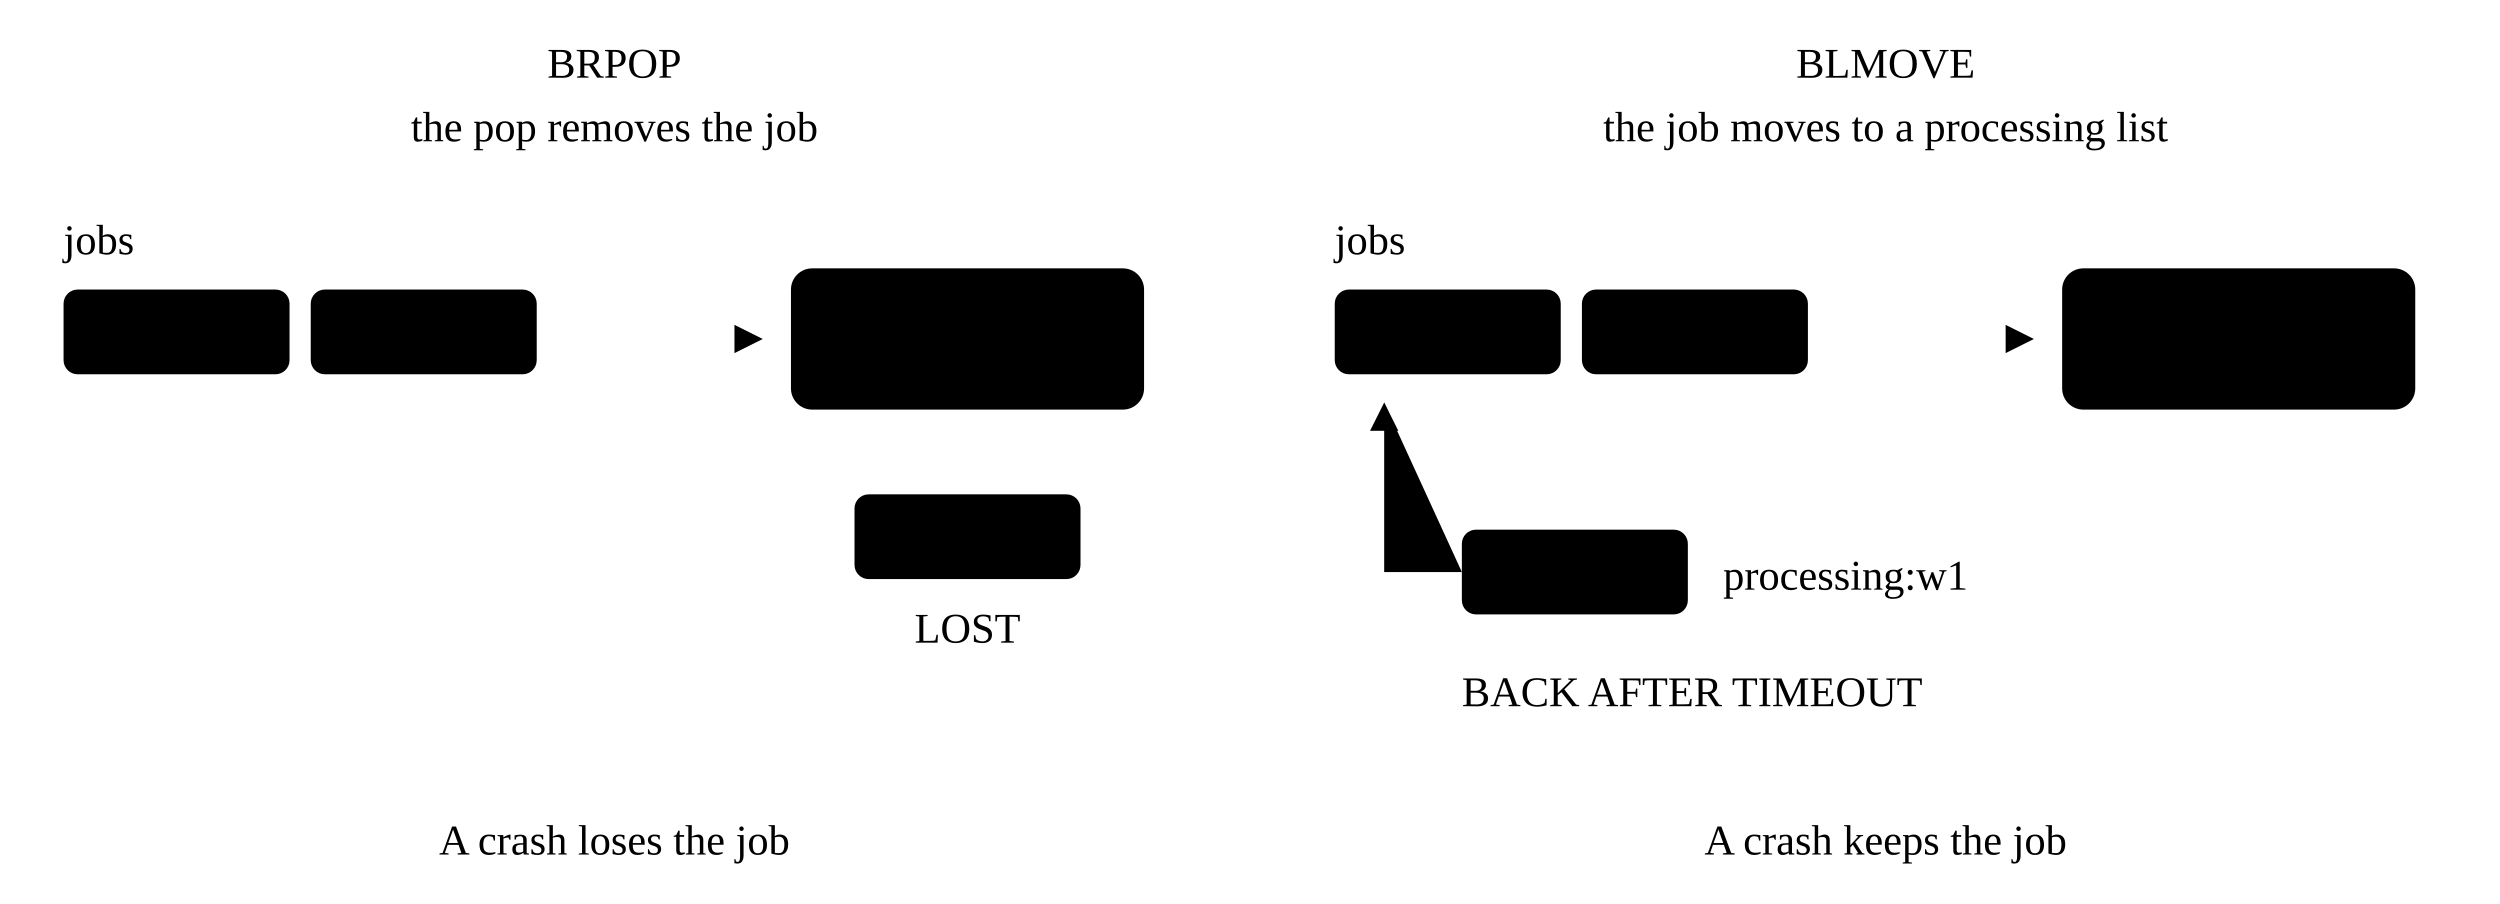
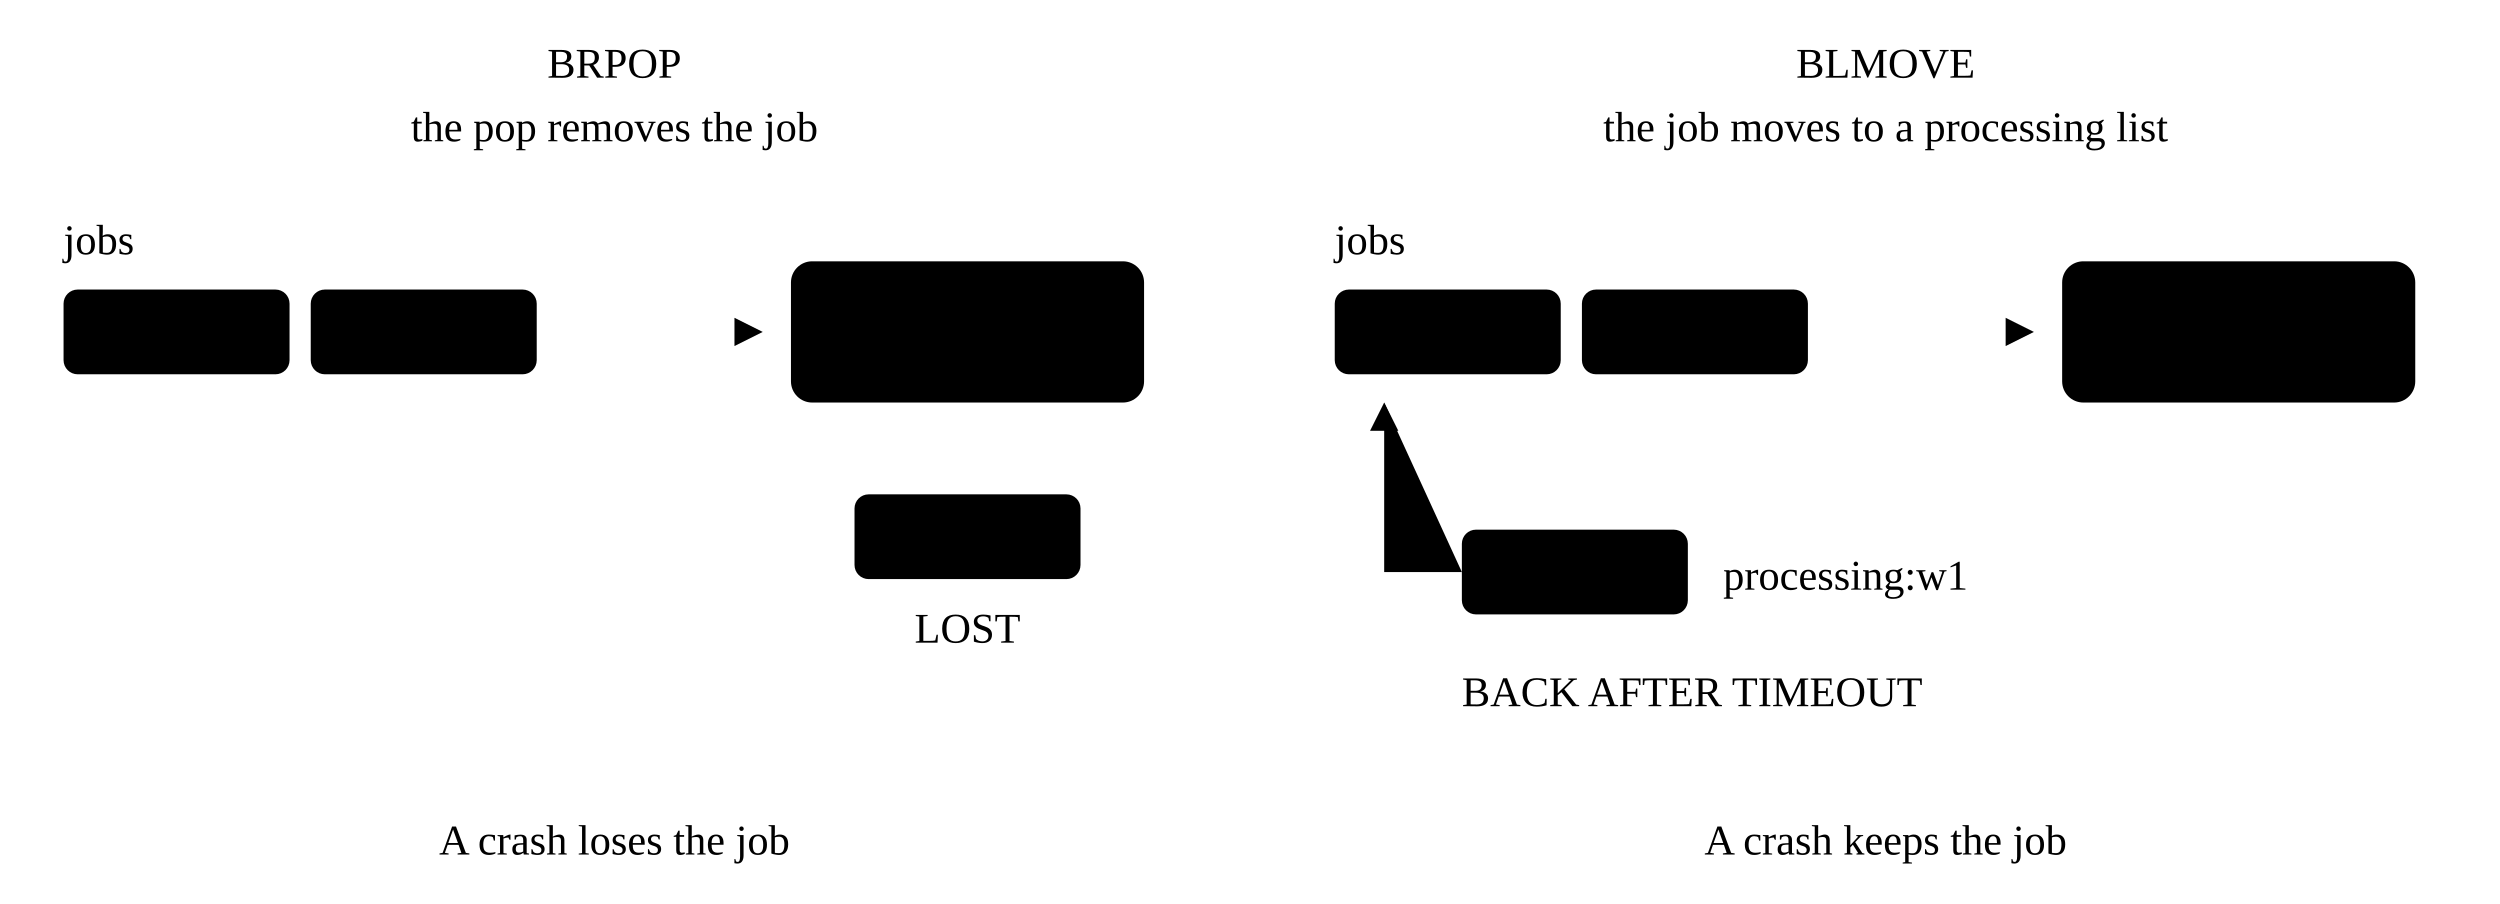
<svg xmlns="http://www.w3.org/2000/svg" class="diagram-svg" viewBox="0 0 708 256" role="img" aria-labelledby="redis-list-queues-title redis-list-queues-desc">
  <defs>
    <marker id="redis-list-queues-head" viewBox="0 0 8 8" refX="8" refY="4" markerWidth="8" markerHeight="8" markerUnits="userSpaceOnUse" orient="auto">
      <path class="dg-head" d="M0,0 L8,4 L0,8 z" />
    </marker>
    <marker id="redis-list-queues-head-accent" viewBox="0 0 8 8" refX="8" refY="4" markerWidth="8" markerHeight="8" markerUnits="userSpaceOnUse" orient="auto">
      <path class="dg-head-accent" d="M0,0 L8,4 L0,8 z" />
    </marker>
  </defs>
  <g transform="translate(-6 0)">
    <text class="dg-name" x="180.0" y="22" text-anchor="middle">BRPOP</text>
    <text class="dg-sub" x="180.0" y="40" text-anchor="middle">the pop removes the job</text>
    <text class="dg-name" x="540.0" y="22" text-anchor="middle">BLMOVE</text>
    <text class="dg-sub" x="540.0" y="40" text-anchor="middle">the job moves to a processing list</text>
    <line class="dg-rule" x1="360" y1="8" x2="360" y2="248" />
    <text class="dg-code" x="24" y="72">jobs</text>
    <rect class="dg-box" x="24" y="82" width="64" height="24" rx="4" />
    <text class="dg-code" x="56.0" y="98.0" text-anchor="middle">job 3</text>
    <rect class="dg-box" x="94" y="82" width="64" height="24" rx="4" />
    <text class="dg-code" x="126.0" y="98.0" text-anchor="middle">job 2</text>
-     <rect class="dg-box-failed" x="230" y="76" width="100" height="40" rx="6" />
-     <text class="dg-name-muted" x="280.0" y="101.0" text-anchor="middle">Worker</text>
-     <line class="dg-cross" x1="323" y1="69" x2="337" y2="83" />
-     <line class="dg-cross" x1="323" y1="83" x2="337" y2="69" />
+     <rect class="dg-box-failed" x="230" y="74" width="100" height="40" rx="6" />
+     <text class="dg-name-muted" x="280.0" y="99.0" text-anchor="middle">Worker</text>
+     <line class="dg-cross" x1="323" y1="67" x2="337" y2="81" />
+     <line class="dg-cross" x1="323" y1="81" x2="337" y2="67" />
    <text class="dg-code" x="384" y="72">jobs</text>
    <rect class="dg-box" x="384" y="82" width="64" height="24" rx="4" />
    <text class="dg-code" x="416.0" y="98.0" text-anchor="middle">job 3</text>
    <rect class="dg-box" x="454" y="82" width="64" height="24" rx="4" />
    <text class="dg-code" x="486.0" y="98.0" text-anchor="middle">job 2</text>
-     <rect class="dg-box-failed" x="590" y="76" width="100" height="40" rx="6" />
-     <text class="dg-name-muted" x="640.0" y="101.0" text-anchor="middle">Worker</text>
-     <line class="dg-cross" x1="683" y1="69" x2="697" y2="83" />
-     <line class="dg-cross" x1="683" y1="83" x2="697" y2="69" />
-     <path class="dg-arrow" d="M158 96 H222" marker-end="url(#redis-list-queues-head)" />
+     <rect class="dg-box-failed" x="590" y="74" width="100" height="40" rx="6" />
+     <text class="dg-name-muted" x="640.0" y="99.0" text-anchor="middle">Worker</text>
+     <line class="dg-cross" x1="683" y1="67" x2="697" y2="81" />
+     <line class="dg-cross" x1="683" y1="81" x2="697" y2="67" />
+     <path class="dg-arrow" d="M158 94 H222" marker-end="url(#redis-list-queues-head)" />
    <rect class="dg-box-failed" x="248" y="140" width="64" height="24" rx="4" />
    <text class="dg-code-muted" x="280.0" y="156.0" text-anchor="middle">job 1</text>
    <text class="dg-mono dg-accent-text" x="280" y="182" text-anchor="middle">LOST</text>
    <text class="dg-result" x="180" y="242" text-anchor="middle">A crash loses the job</text>
-     <path class="dg-arrow" d="M518 96 H582" marker-end="url(#redis-list-queues-head)" />
+     <path class="dg-arrow" d="M518 94 H582" marker-end="url(#redis-list-queues-head)" />
    <rect class="dg-box-accent" x="420" y="150" width="64" height="24" rx="4" />
    <text class="dg-code" x="452.0" y="166.0" text-anchor="middle">job 1</text>
    <text class="dg-code" x="494" y="167">processing:w1</text>
    <path class="dg-arrow dg-message dg-empty" d="M420 162 H398 V114" marker-end="url(#redis-list-queues-head-accent)" />
    <text class="dg-mono dg-accent-text" x="420" y="200">BACK AFTER TIMEOUT</text>
    <text class="dg-result" x="540" y="242" text-anchor="middle">A crash keeps the job</text>
  </g>
</svg>
